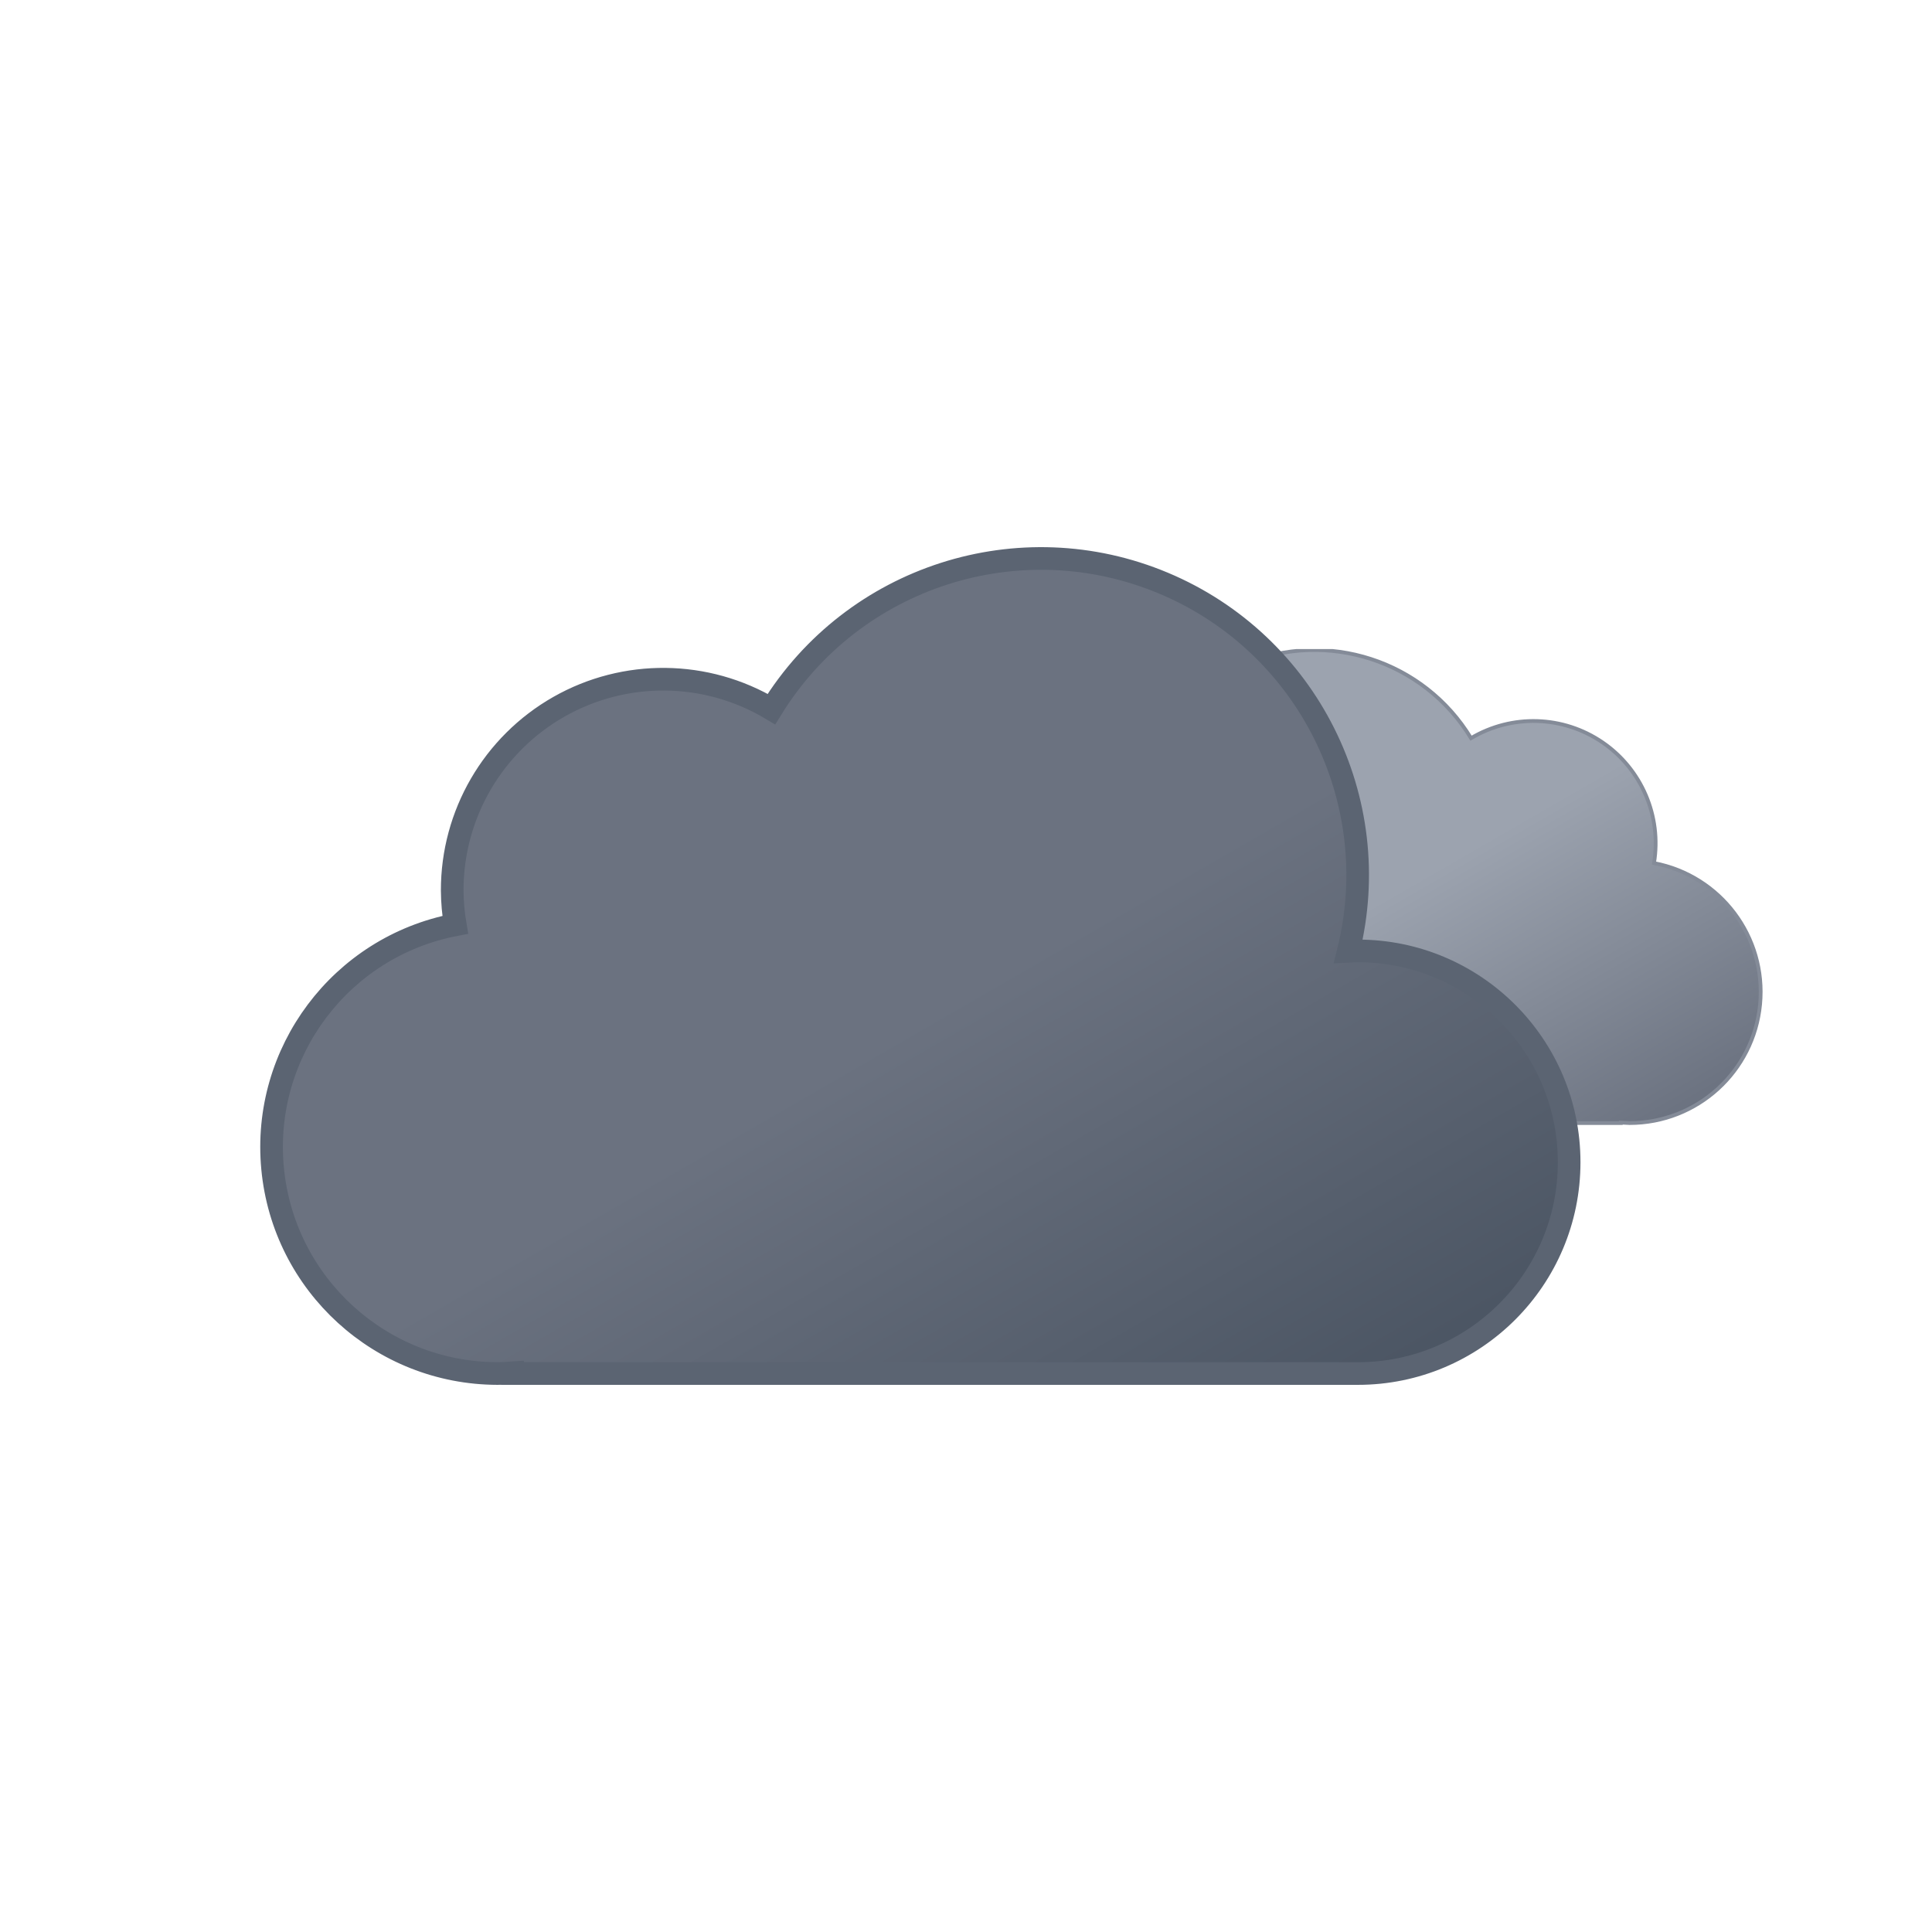
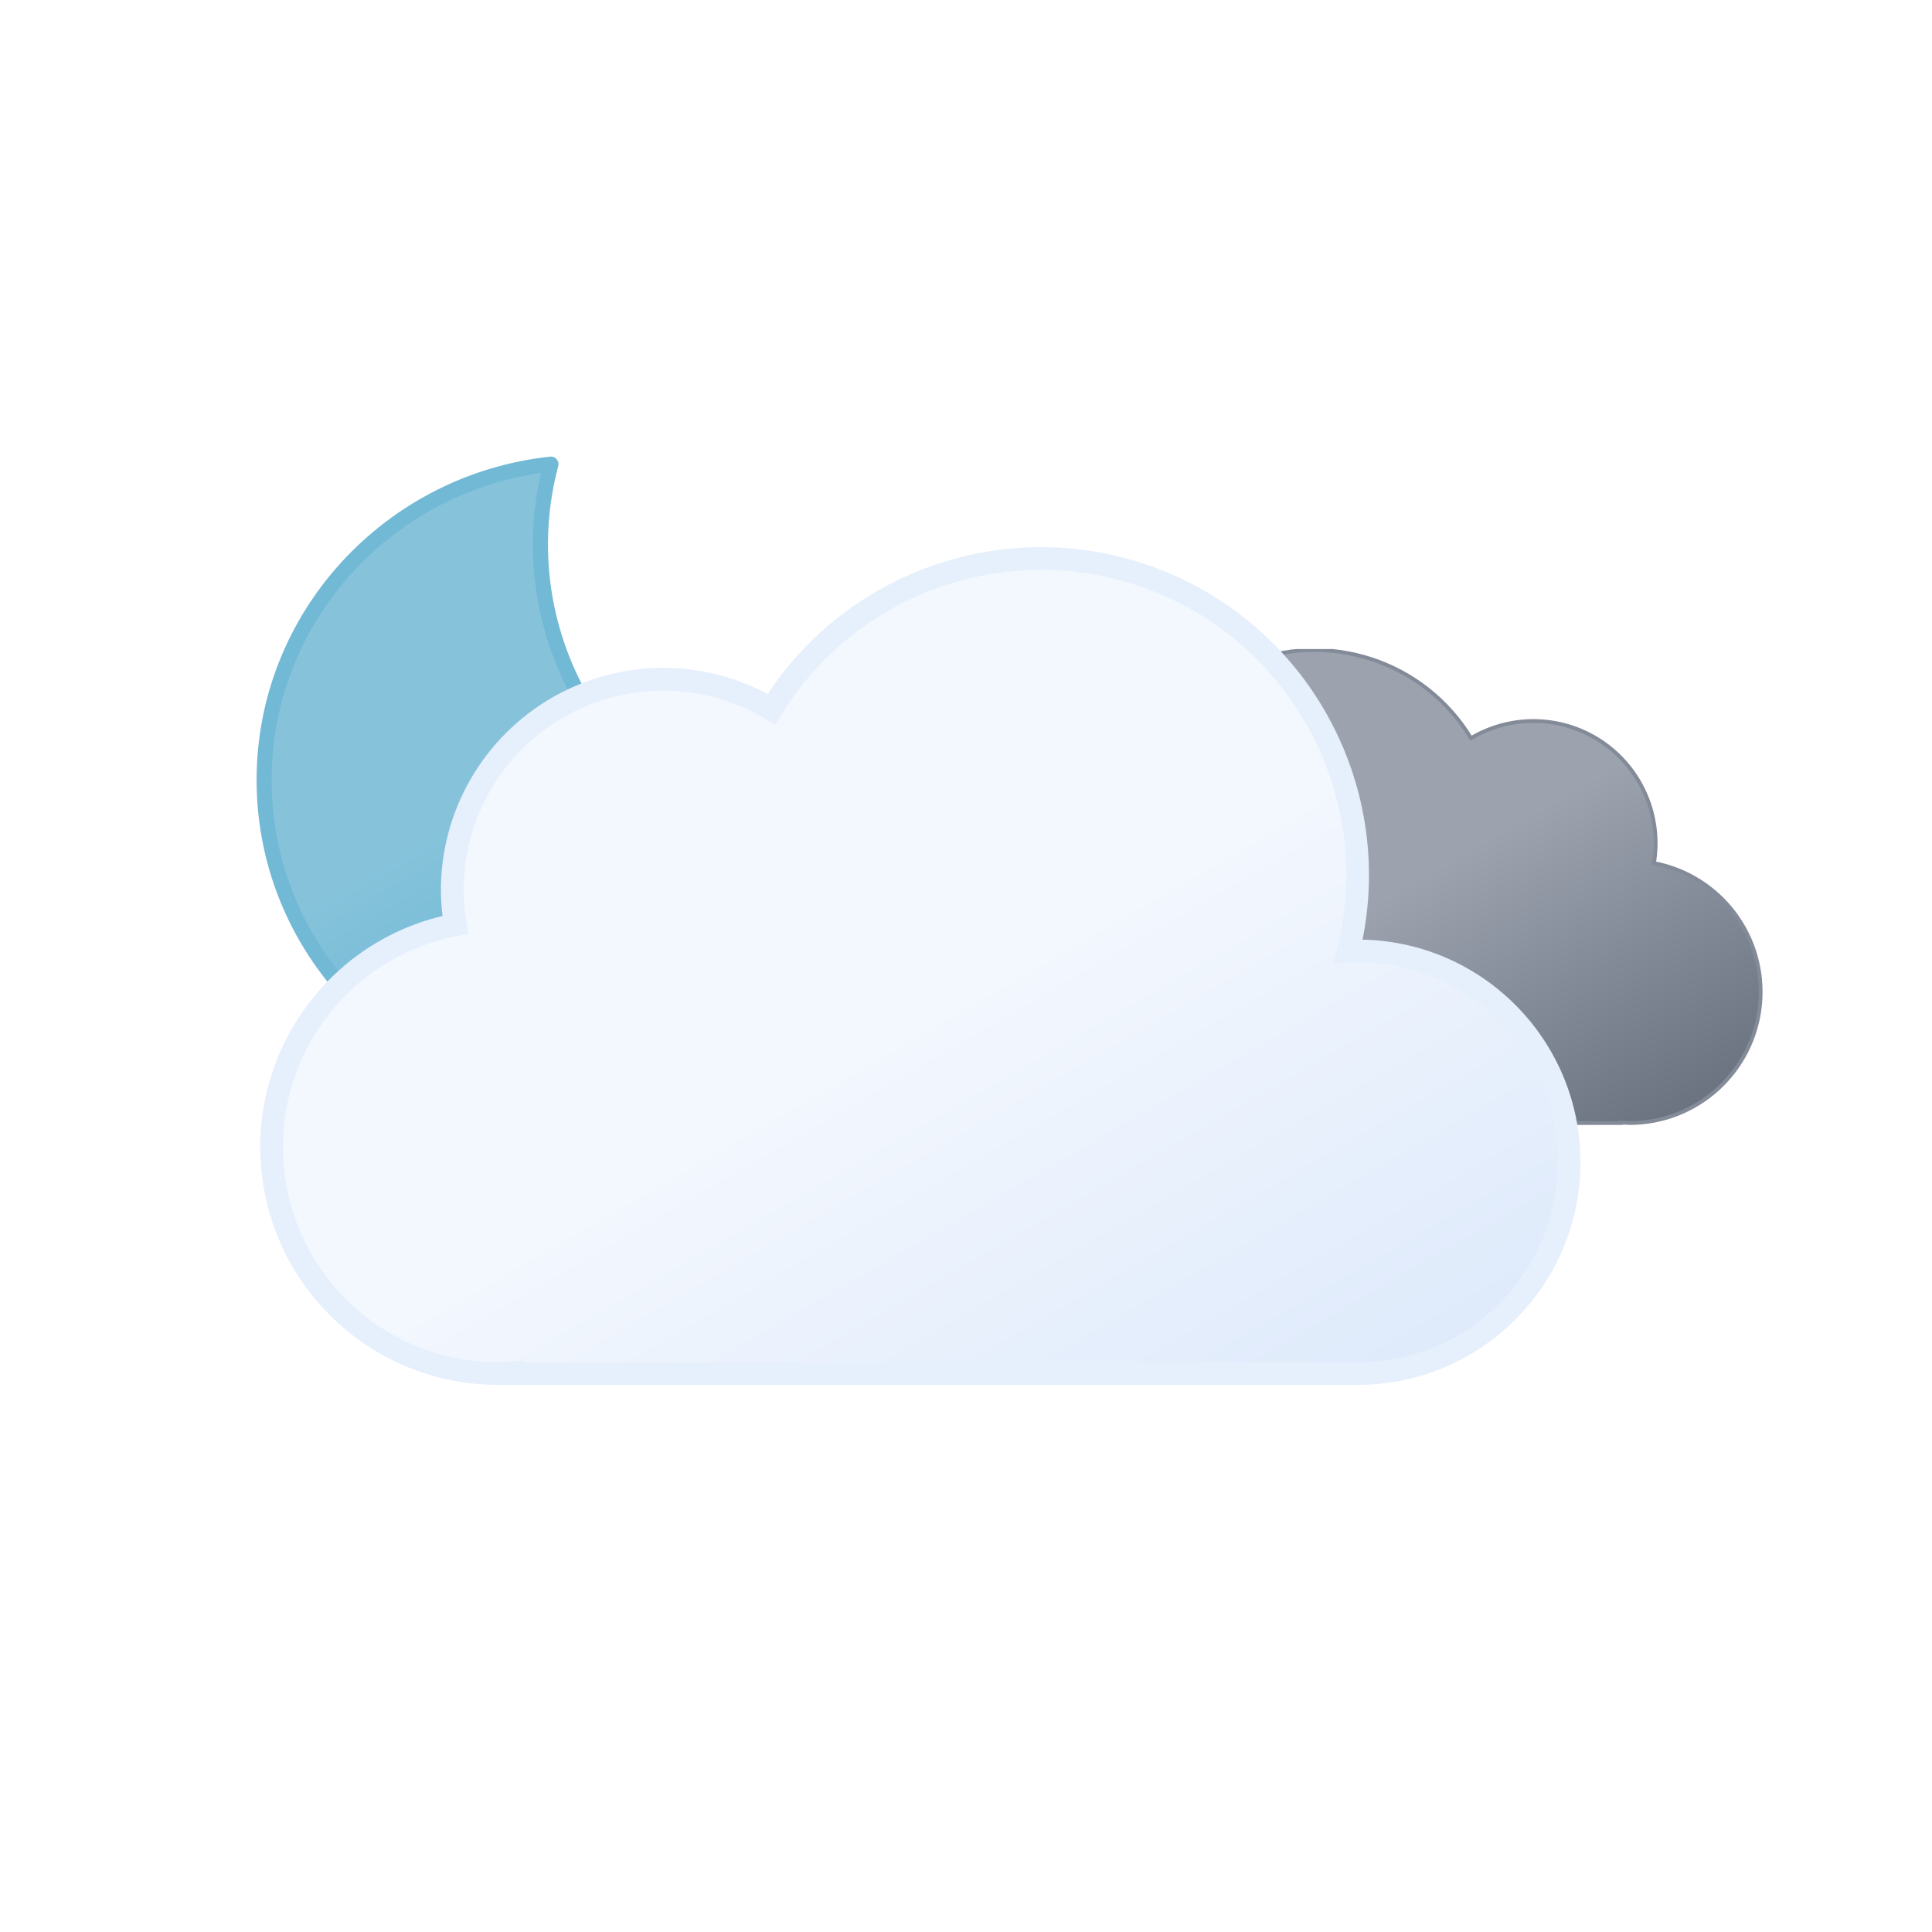
<svg xmlns="http://www.w3.org/2000/svg" xmlns:xlink="http://www.w3.org/1999/xlink" viewBox="0 0 512 512">
  <defs>
-     <linearGradient id="a" x1="52.74" y1="9.62" x2="133.36" y2="149.27" gradientUnits="userSpaceOnUse">
+     <linearGradient id="a" x1="99.45" y1="30.68" x2="232.64" y2="261.37" gradientUnits="userSpaceOnUse">
+       <stop offset="0" stop-color="#f3f7fe" />
+       <stop offset="0.45" stop-color="#f3f7fe" />
+       <stop offset="1" stop-color="#deeafb" />
+     </linearGradient>
+     <linearGradient id="b" x1="52.74" y1="9.62" x2="133.36" y2="149.27" gradientUnits="userSpaceOnUse">
      <stop offset="0" stop-color="#9ca3af" />
      <stop offset="0.45" stop-color="#9ca3af" />
      <stop offset="1" stop-color="#6b7280" />
    </linearGradient>
-     <linearGradient id="b" x1="99.45" y1="30.68" x2="232.64" y2="261.37" gradientUnits="userSpaceOnUse">
-       <stop offset="0" stop-color="#6b7280" />
-       <stop offset="0.45" stop-color="#6b7280" />
-       <stop offset="1" stop-color="#4b5563" />
+     <linearGradient id="c" x1="34.67" y1="18.56" x2="119.21" y2="164.99" gradientUnits="userSpaceOnUse">
+       <stop offset="0" stop-color="#86c3db" />
+       <stop offset="0.45" stop-color="#86c3db" />
+       <stop offset="1" stop-color="#5eafcf" />
    </linearGradient>
-     <symbol id="d" viewBox="0 0 200.26 126.12">
-       <path d="M.5,93.18a32.44,32.44,0,0,0,32.44,32.44H162.69v-.12c.77,0,1.53.12,2.31.12a34.75,34.75,0,0,0,6.49-68.89A32.38,32.38,0,0,0,123,23.62,48.58,48.58,0,0,0,34.4,60.81c-.49,0-1-.07-1.46-.07A32.44,32.44,0,0,0,.5,93.18Z" stroke="#848b98" stroke-miterlimit="10" fill="url(#a)" />
+     <symbol id="e" viewBox="0 0 172 172">
+       <path d="M160.62,107.4c-47.17,0-85.41-37.73-85.41-84.26A83.31,83.31,0,0,1,78,2C35.27,6.61,2,42.33,2,85.73,2,132.27,40.24,170,87.41,170A85.16,85.16,0,0,0,170,106.87,88,88,0,0,1,160.62,107.4Z" stroke="#72b9d5" stroke-linecap="round" stroke-linejoin="round" stroke-width="4" fill="url(#c)">
+         <animateTransform attributeName="transform" additive="sum" type="rotate" values="-15 86 86; 9 86 86; -15 86 86" dur="6s" repeatCount="indefinite" />
+       </path>
    </symbol>
-     <symbol id="e" viewBox="0 0 350 222">
-       <path d="M291,107c-.85,0-1.68.09-2.53.13A83.9,83.9,0,0,0,135.6,42.92,55.91,55.91,0,0,0,51,91a56.56,56.56,0,0,0,.8,9.08A60,60,0,0,0,63,219c1.35,0,2.67-.11,4-.2v.2H291a56,56,0,0,0,0-112Z" stroke="#5b6472" stroke-miterlimit="10" stroke-width="6" fill="url(#b)" />
+     <symbol id="g" viewBox="0 0 200.26 126.12">
+       <path d="M.5,93.18a32.44,32.44,0,0,0,32.44,32.44H162.69v-.12c.77,0,1.53.12,2.31.12a34.75,34.75,0,0,0,6.49-68.89A32.38,32.38,0,0,0,123,23.62,48.58,48.58,0,0,0,34.4,60.81c-.49,0-1-.07-1.46-.07A32.44,32.44,0,0,0,.5,93.18Z" stroke="#848b98" stroke-miterlimit="10" fill="url(#b)" />
    </symbol>
-     <symbol id="c" viewBox="0 0 398 222" overflow="visible">
-       <use width="200.26" height="126.12" transform="translate(198 27)" xlink:href="#d">
+     <symbol id="h" viewBox="0 0 350 222">
+       <path d="M291,107c-.85,0-1.68.09-2.53.13A83.9,83.9,0,0,0,135.6,42.92,55.91,55.91,0,0,0,51,91a56.56,56.56,0,0,0,.8,9.08A60,60,0,0,0,63,219c1.35,0,2.67-.11,4-.2v.2H291a56,56,0,0,0,0-112Z" stroke="#e6effc" stroke-miterlimit="10" stroke-width="6" fill="url(#a)" />
+     </symbol>
+     <symbol id="f" viewBox="0 0 398 222" overflow="visible">
+       <use width="200.26" height="126.12" transform="translate(198 27)" xlink:href="#g">
        <animateTransform attributeName="transform" additive="sum" type="translate" values="-9 0; 9 0; -9 0" dur="6s" repeatCount="indefinite" />
      </use>
-       <use width="350" height="222" xlink:href="#e">
+       <use width="350" height="222" xlink:href="#h">
        <animateTransform attributeName="transform" additive="sum" type="translate" values="-18 0; 18 0; -18 0" dur="6s" repeatCount="indefinite" />
      </use>
    </symbol>
+     <symbol id="d" viewBox="0 0 398.84 246" overflow="visible">
+       <use width="172" height="172" xlink:href="#e" />
+       <use width="398" height="222" transform="translate(0.84 24)" xlink:href="#f" />
+     </symbol>
  </defs>
-   <use width="398" height="222" transform="translate(68.84 145)" xlink:href="#c" />
+   <use width="398.84" height="246" transform="translate(68 121)" xlink:href="#d" />
</svg>
